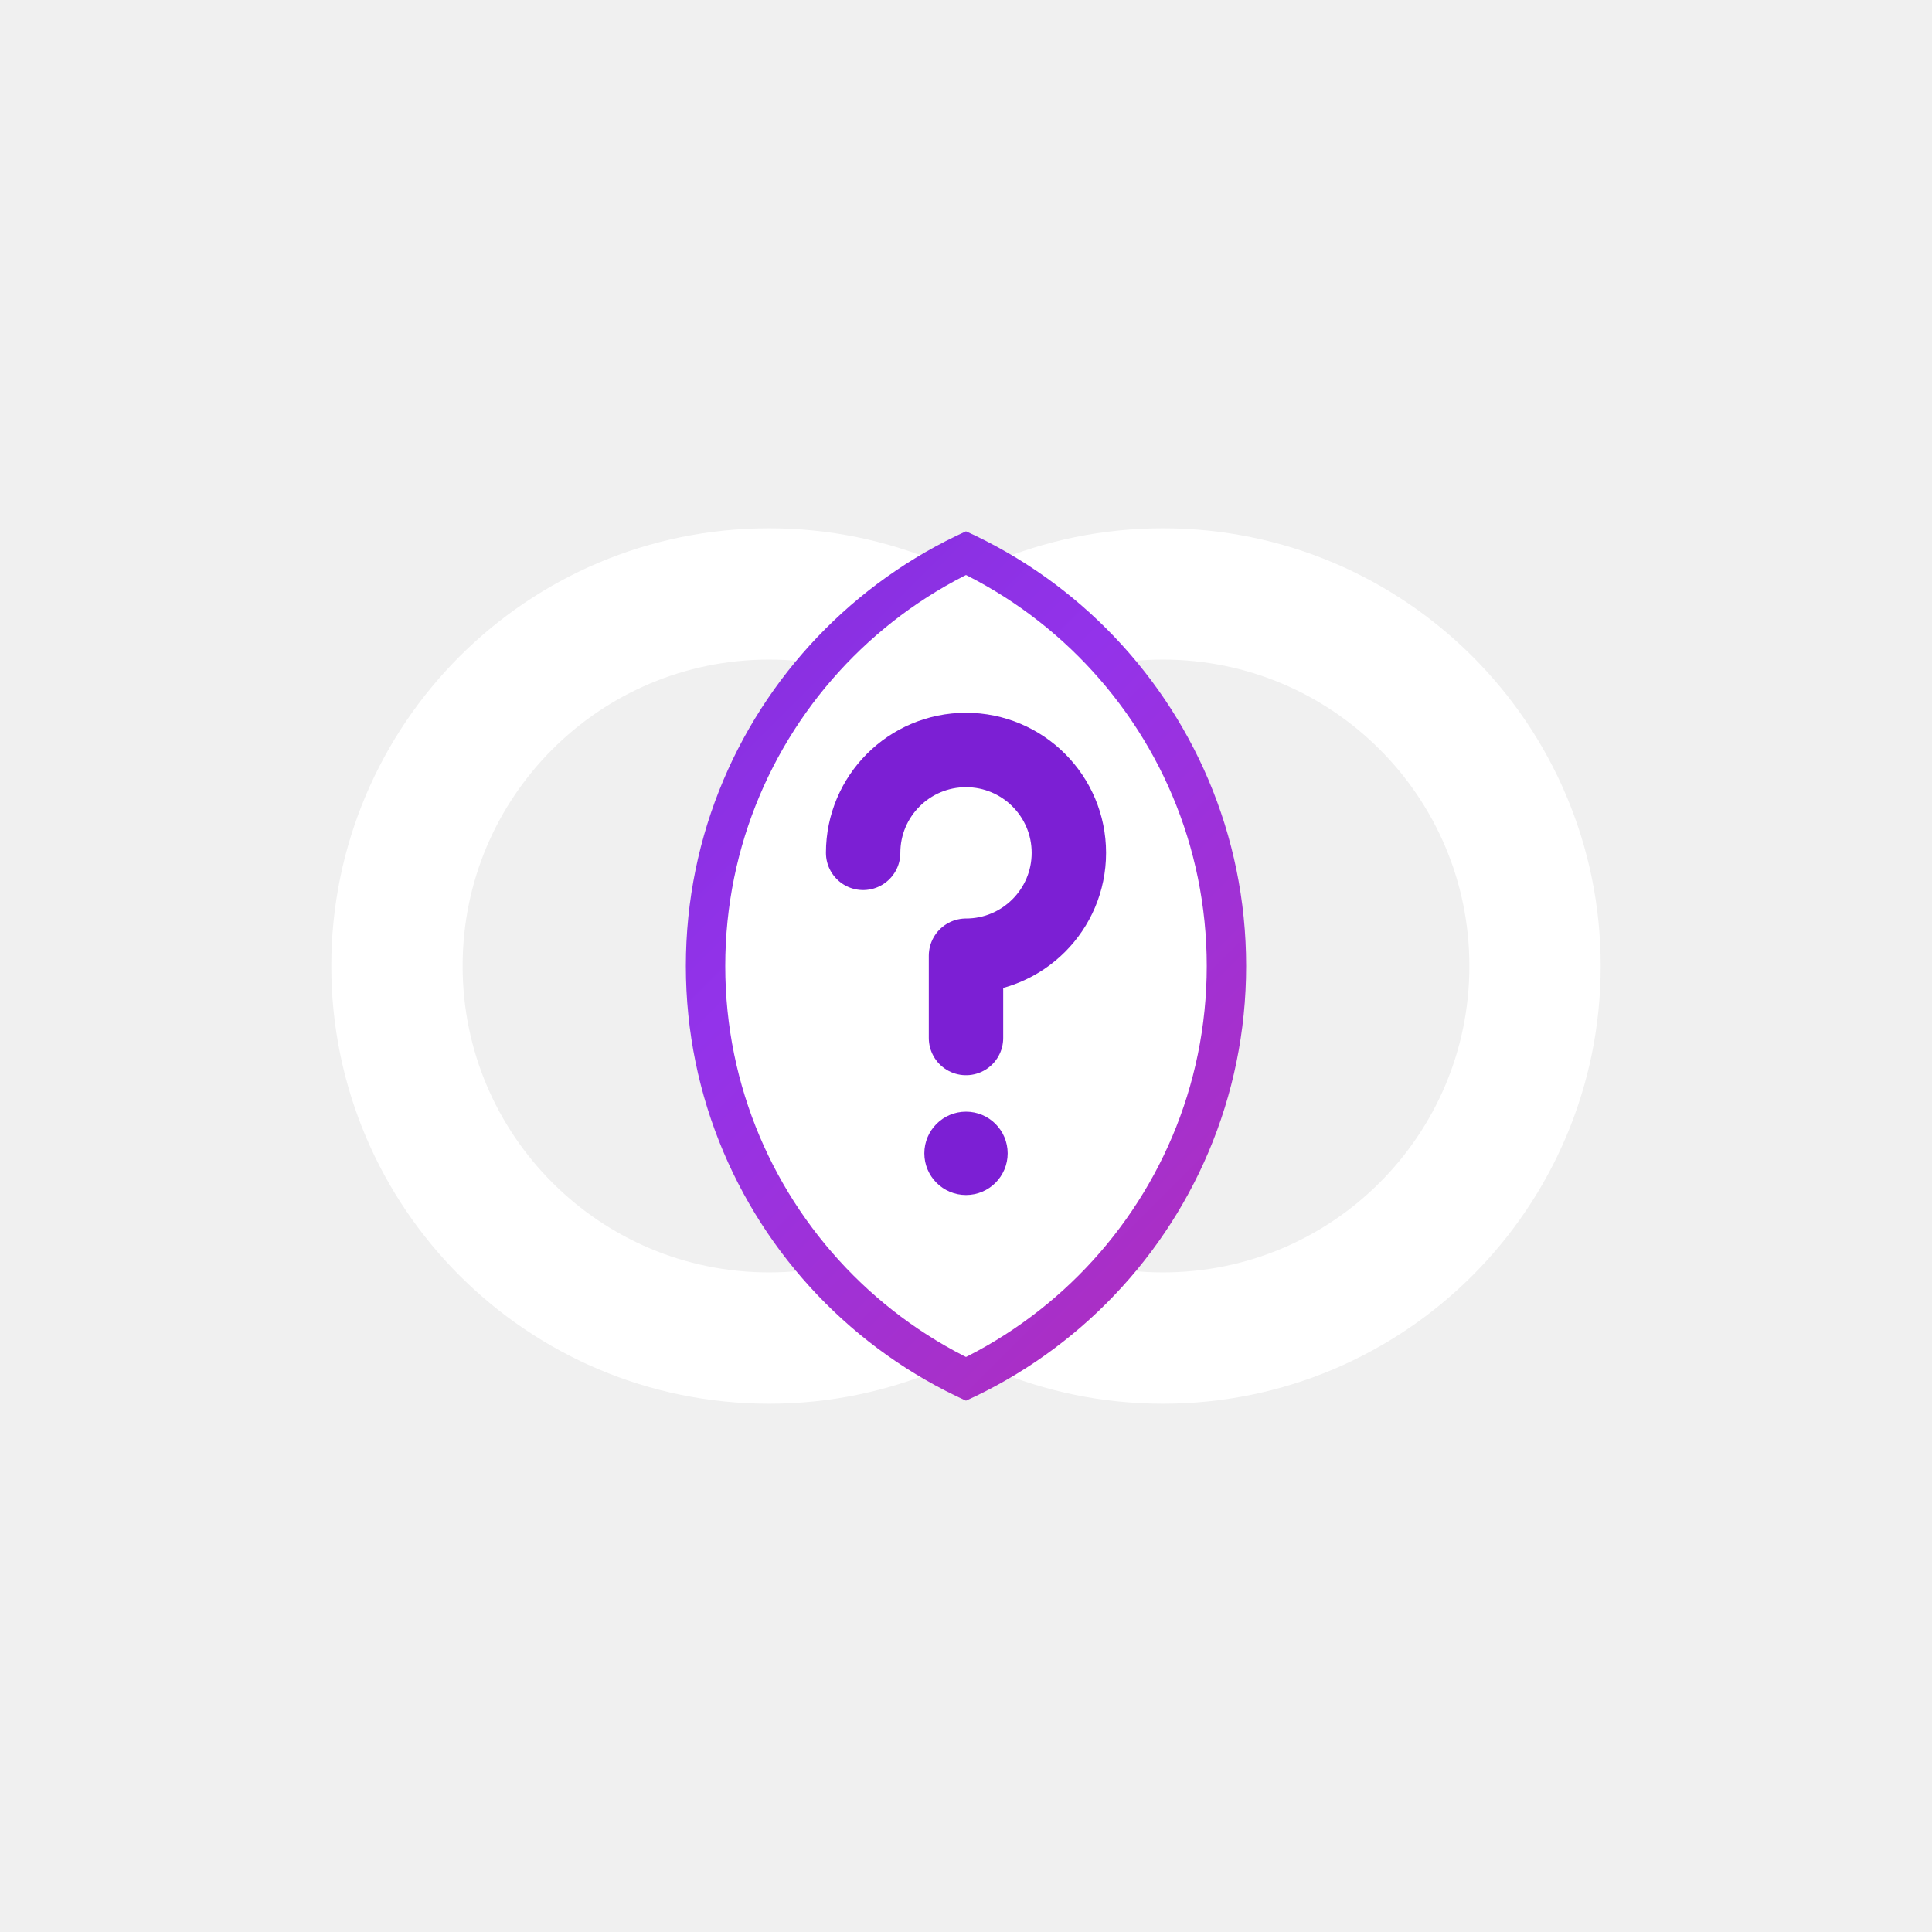
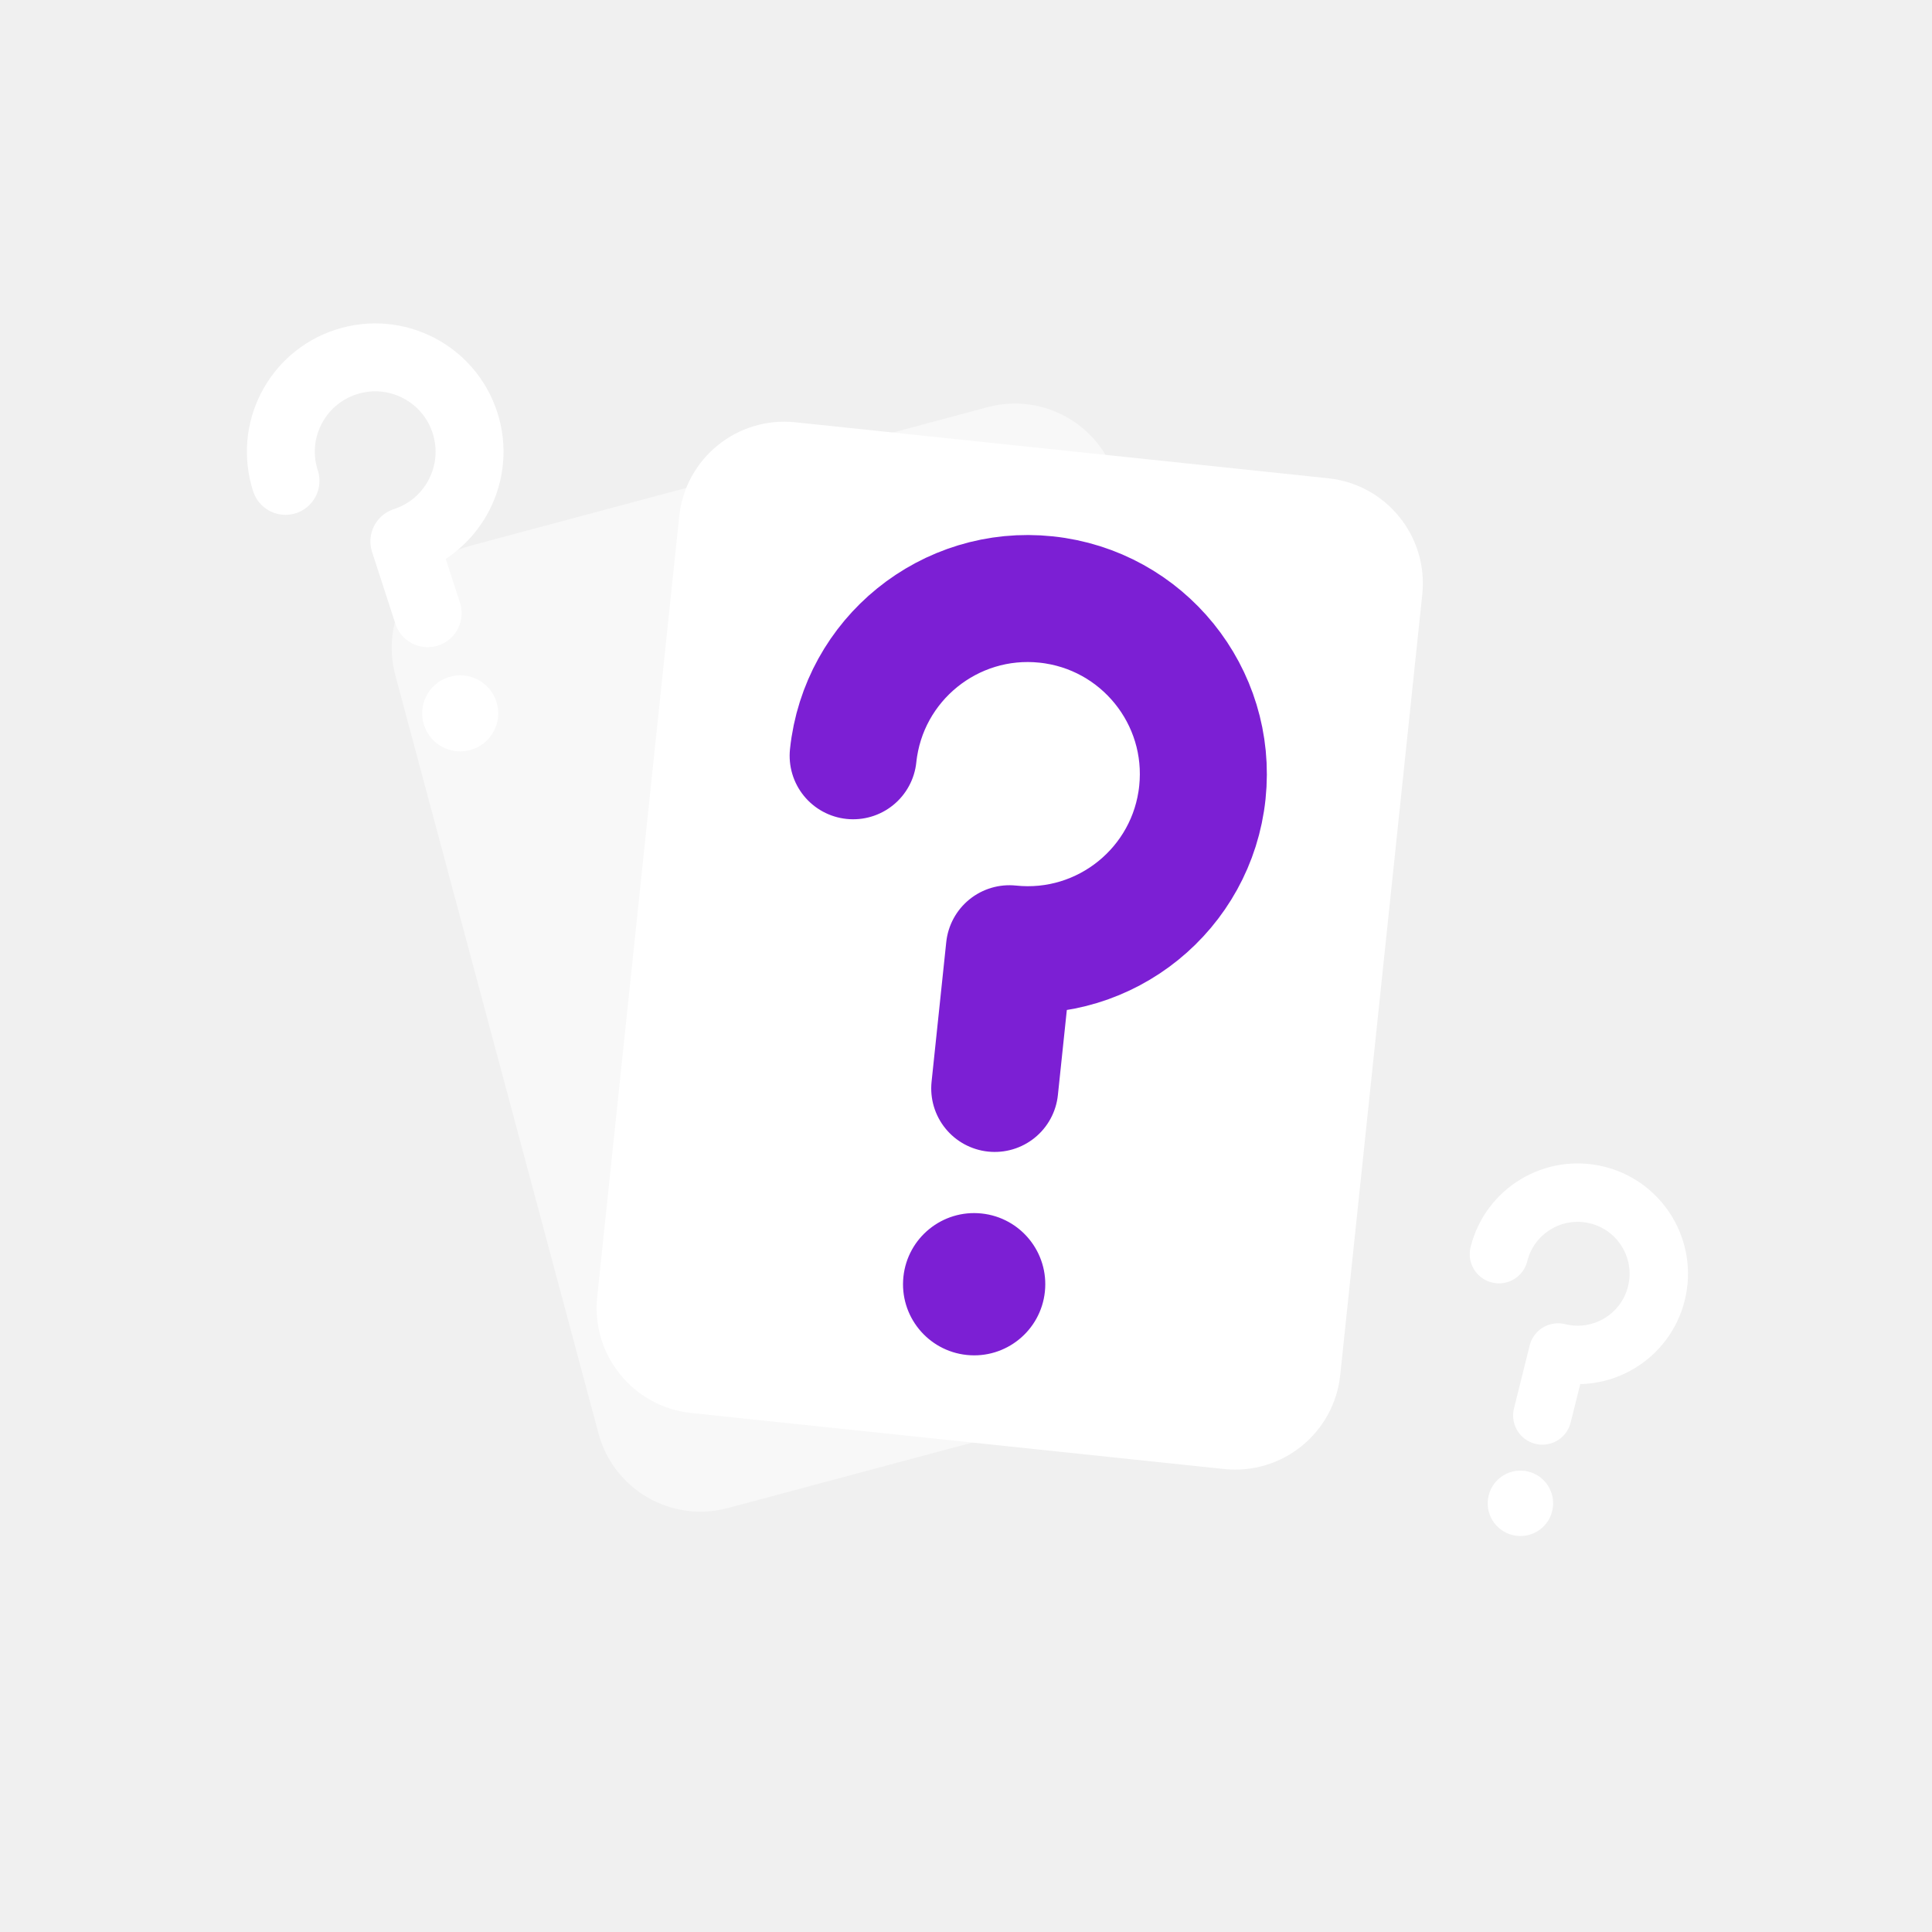
<svg xmlns="http://www.w3.org/2000/svg" viewBox="0 0 1024 1024">
  <defs>
    <linearGradient id="kkGrad" x1="0" y1="0" x2="1024" y2="1024" gradientUnits="userSpaceOnUse">
      <stop stop-color="#5b21b6" />
      <stop offset="0.45" stop-color="#9333ea" />
      <stop offset="1" stop-color="#db2777" />
    </linearGradient>
  </defs>
-   <defs>
-     <clipPath id="lensA">
-       <circle cx="407.6" cy="512" r="232" />
-     </clipPath>
-     <clipPath id="haloA">
-       <circle cx="407.6" cy="512" r="252.88" />
-     </clipPath>
-   </defs>
-   <circle cx="407.6" cy="512" r="197.2" fill="none" stroke="#ffffff" stroke-width="69.6" />
-   <circle cx="616.4" cy="512" r="197.2" fill="none" stroke="#ffffff" stroke-width="69.6" />
-   <g clip-path="url(#haloA)">
-     <circle cx="616.4" cy="512" r="252.88" fill="url(#kkGrad)" />
+   <g transform="rotate(-18 214 286)">
+     <path d="M 164,237.02 A 50,50 0 1,1 214,287.02 L 214,327.02" fill="none" stroke="#ffffff" stroke-width="36" stroke-linecap="round" stroke-linejoin="round" />
+     <circle cx="214" cy="382.82" r="20.16" fill="#ffffff" />
  </g>
-   <g clip-path="url(#lensA)">
-     <circle cx="616.4" cy="512" r="232" fill="#ffffff" />
+   <g transform="rotate(14 826 716)">
+     <path d="M 783,673.877 A 43,43 0 1,1 826,716.877 L 826,751.277" fill="none" stroke="#ffffff" stroke-width="30.96" stroke-linecap="round" stroke-linejoin="round" />
+     <circle cx="826" cy="799.265" r="17.338" fill="#ffffff" />
  </g>
-   <path d="M 457.48,452.028 A 54.52,54.52 0 1,1 512,506.548 L 512,550.164" fill="none" stroke="#7c1fd4" stroke-width="39.44" stroke-linecap="round" stroke-linejoin="round" />
-   <circle cx="512" cy="611.296" r="22.086" fill="#7c1fd4" />
+   <g transform="rotate(-15 512 721.76)">
+     <rect x="314" y="236" width="396" height="528" rx="56" fill="#ffffff" fill-opacity="0.5" />
+   </g>
+   <g transform="rotate(6 512 721.76)">
+     <rect x="314" y="236" width="396" height="528" rx="56" fill="#ffffff" />
+     <path d="M 418.94,408.583 A 93.06,93.06 0 1,1 512,501.643 L 512,576.091" fill="none" stroke="#7c1fd4" stroke-width="67.32" stroke-linecap="round" stroke-linejoin="round" />
+     <circle cx="512" cy="680.437" r="37.699" fill="#7c1fd4" />
+   </g>
</svg>
